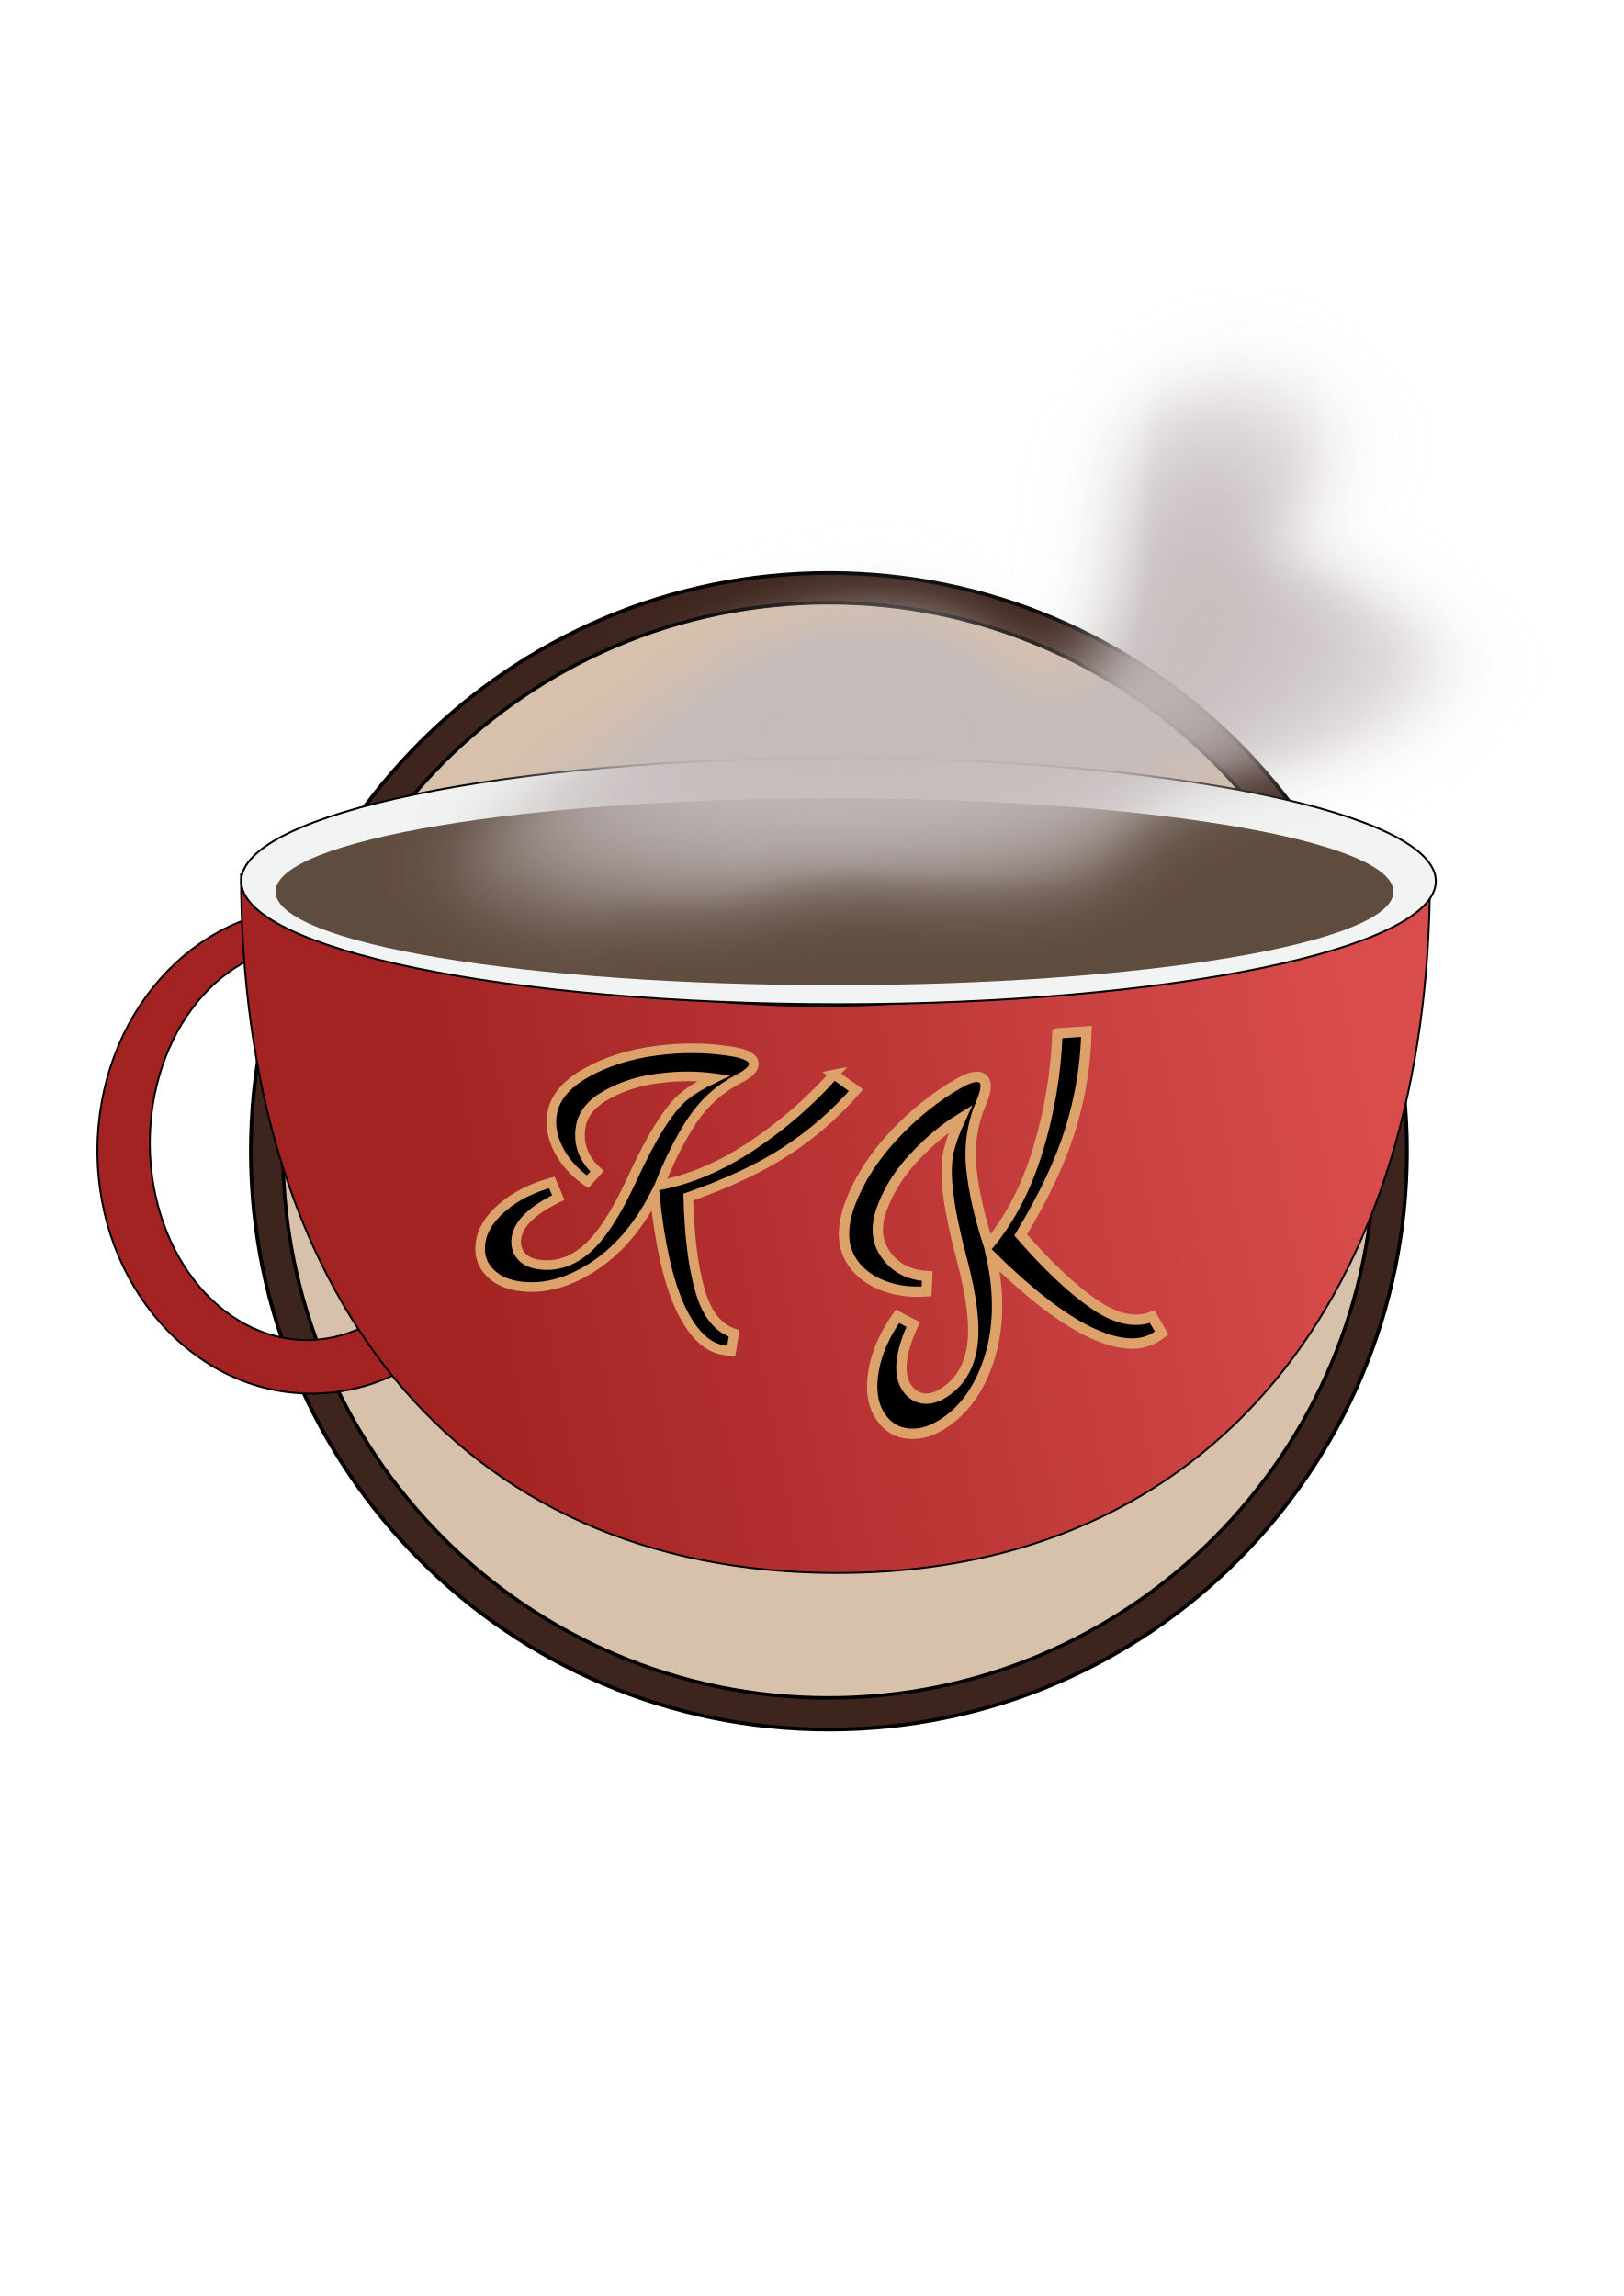
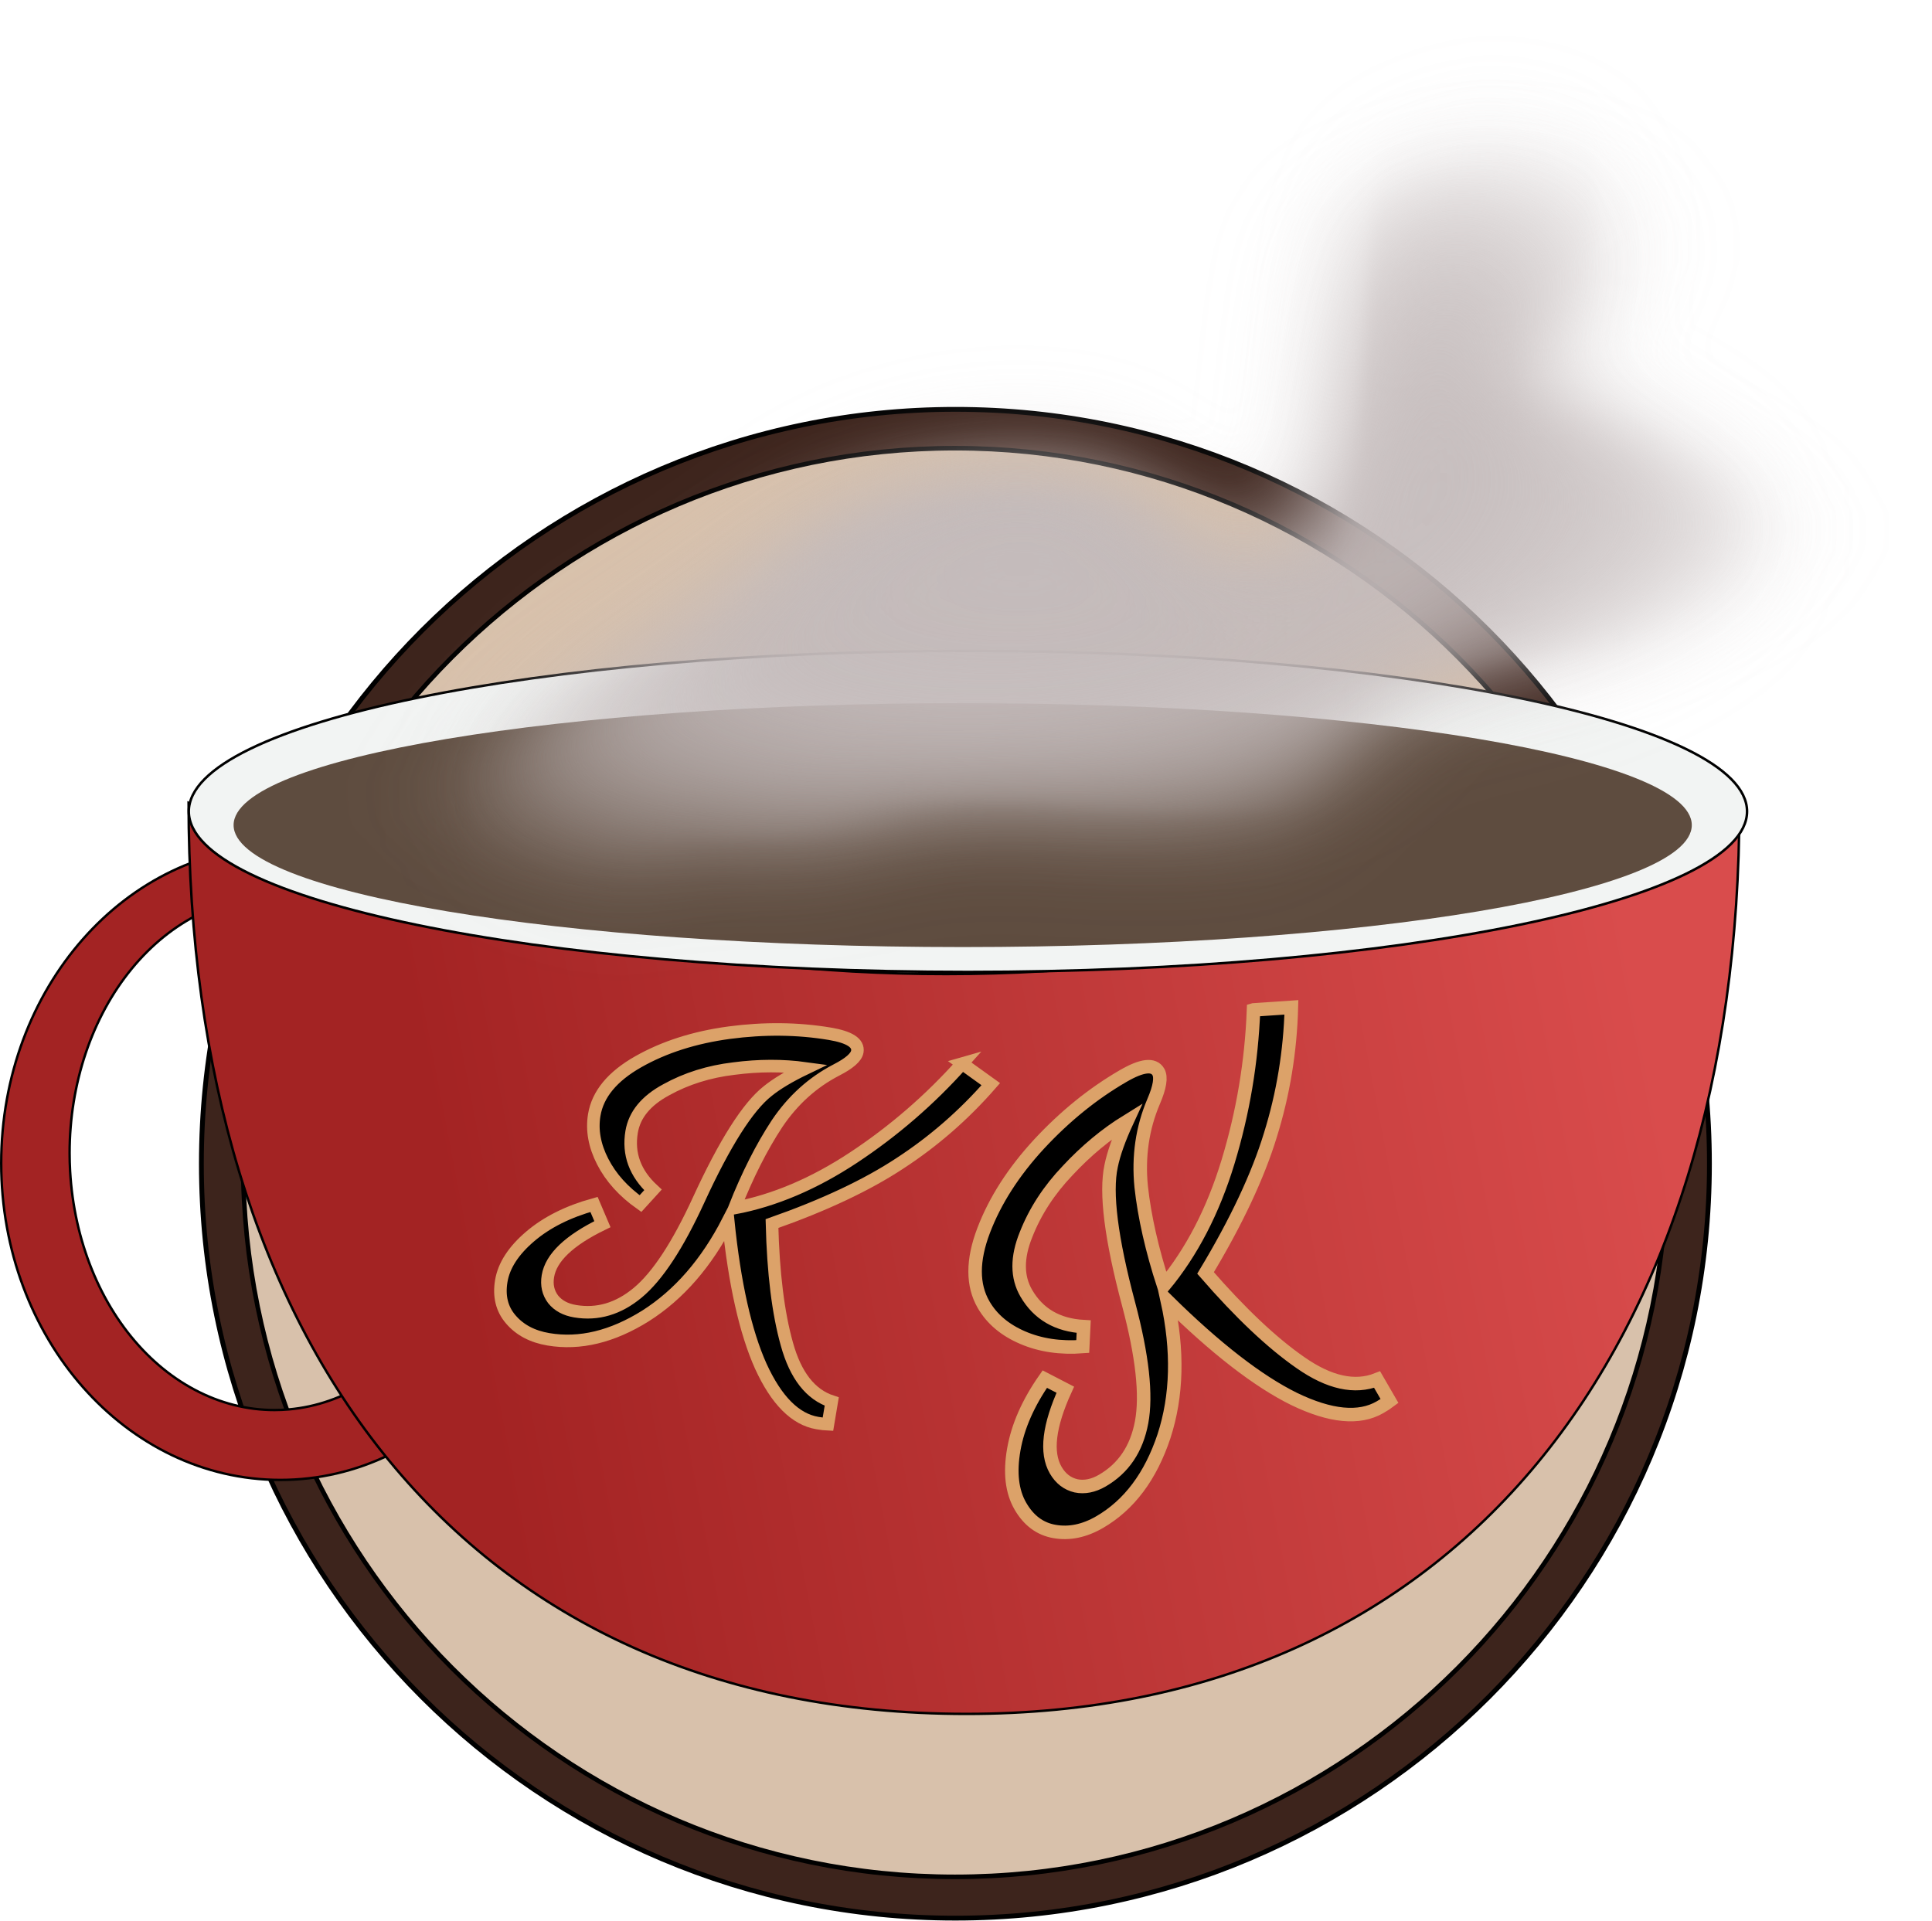
- <svg xmlns="http://www.w3.org/2000/svg" xmlns:ns1="http://www.openswatchbook.org/uri/2009/osb" xmlns:xlink="http://www.w3.org/1999/xlink" id="svg4581" version="1.1" viewBox="0 0 210 297" height="297mm" width="210mm">
-   <defs id="defs4575">
+ <svg xmlns="http://www.w3.org/2000/svg" xmlns:ns1="http://www.openswatchbook.org/uri/2009/osb" xmlns:xlink="http://www.w3.org/1999/xlink" id="svg8" version="1.1" viewBox="0 0 191.561 190.441" height="190.441mm" width="191.561mm">
+   <defs id="defs2">
    <linearGradient ns1:paint="solid" id="linearGradient900">
      <stop id="stop898" offset="0" style="stop-color:#df9d63;stop-opacity:1;" />
    </linearGradient>
    <linearGradient id="linearGradient866">
      <stop id="stop862" offset="0" style="stop-color:#a32323;stop-opacity:1" />
      <stop id="stop864" offset="1" style="stop-color:#d94c4c;stop-opacity:1" />
    </linearGradient>
    <linearGradient id="linearGradient5521">
      <stop id="stop5517" offset="0" style="stop-color:#c4bbbb;stop-opacity:1;" />
      <stop id="stop5519" offset="1" style="stop-color:#c4bbbb;stop-opacity:0;" />
    </linearGradient>
-     <filter id="filter5465" style="color-interpolation-filters:sRGB;">
+     <filter id="filter5465" style="color-interpolation-filters:sRGB">
      <feGaussianBlur id="feGaussianBlur5457" result="fbSourceGraphic" stdDeviation="5" />
      <feGaussianBlur id="feGaussianBlur5459" result="result1" in="SourceGraphic" stdDeviation="0.01" />
-       <feComposite id="feComposite5461" result="result2" k3="0.5" k2="0.5" in="fbSourceGraphic" operator="arithmetic" in2="result1" />
+       <feComposite k4="0" k1="0" id="feComposite5461" result="result2" k3="0.5" k2="0.5" in="fbSourceGraphic" operator="arithmetic" in2="result1" />
      <feBlend id="feBlend5463" result="fbSourceGraphic" mode="normal" in2="fbSourceGraphic" />
      <feColorMatrix id="feColorMatrix5467" values="0 0 0 -1 0 0 0 0 -1 0 0 0 0 -1 0 0 0 0 1 0" in="fbSourceGraphic" result="fbSourceGraphicAlpha" />
      <feColorMatrix result="colormatrix" values="1 0 0 0 0 0 1 0 0 0 0 0 1 0 0 -0.212 -0.715 -0.072 1 0 " in="fbSourceGraphic" id="feColorMatrix5469" />
-       <feComposite result="composite" k4="0" k3="0" k2="1" operator="arithmetic" in="fbSourceGraphic" id="feComposite5471" in2="colormatrix" />
+       <feComposite k1="0" result="composite" k4="0" k3="0" k2="1" operator="arithmetic" in="fbSourceGraphic" id="feComposite5471" in2="colormatrix" />
      <feGaussianBlur result="blur1" stdDeviation="5 0.01" id="feGaussianBlur5473" />
      <feGaussianBlur result="blur2" stdDeviation="0.01 5" in="composite" id="feGaussianBlur5475" />
      <feBlend result="blend" mode="darken" in="blur2" id="feBlend5477" in2="blur1" />
    </filter>
    <radialGradient gradientUnits="userSpaceOnUse" gradientTransform="matrix(1,0,0,0.4805249,0,37.77518)" r="92.895" fy="72.718" fx="309.839" cy="72.718" cx="309.839" id="radialGradient5523" xlink:href="#linearGradient5521" />
    <linearGradient y2="139.832" x2="176.777" y1="162.55" x1="58.582" gradientUnits="userSpaceOnUse" id="linearGradient874" xlink:href="#linearGradient866" />
  </defs>
-   <g id="layer2">
-     <g style="fill:#3d241c;fill-opacity:1" transform="matrix(1.799775,0,0,1.800817,-69.45884,-100.9962)" id="layer1-4">
-       <circle style="opacity:1;fill:#3d241c;fill-opacity:1;stroke:#000000;stroke-width:0.265;stroke-opacity:1" id="path4548" cx="98.16" cy="138.779" r="41.54" />
-       <ellipse style="opacity:1;fill:#3d241c;fill-opacity:1;stroke:none;stroke-width:0.249;stroke-opacity:1" id="path4548-4" cx="98.16" cy="138.911" rx="39.302" ry="38.928" />
-     </g>
-   </g>
-   <g id="layer6">
-     <g style="fill:#d8c1ab;fill-opacity:1" transform="matrix(1.699135,0,0,1.705168,-59.62135,-87.84239)" id="layer1-4-9">
-       <circle style="opacity:1;fill:#d8c1ab;fill-opacity:1;stroke:#000000;stroke-width:0.265;stroke-opacity:1" id="path4548-42" cx="98.16" cy="138.779" r="41.54" />
-       <ellipse style="opacity:1;fill:#d8c1ab;fill-opacity:1;stroke:none;stroke-width:0.249;stroke-opacity:1" id="path4548-4-0" cx="98.16" cy="138.911" rx="39.302" ry="38.928" />
-     </g>
-   </g>
-   <g id="layer3">
-     <path id="path5176" d="m 40.269,117.449 a 27.672,31.411 0 0 0 -27.672,31.411 27.672,31.411 0 0 0 27.672,31.412 27.672,31.411 0 0 0 27.672,-31.412 27.672,31.411 0 0 0 -27.672,-31.411 z m -0.582,4.926 a 20.312,25.484 0 0 1 2.028,0.127 20.312,25.484 0 0 1 2.008,0.381 20.312,25.484 0 0 1 1.967,0.63 20.312,25.484 0 0 1 1.907,0.873 20.312,25.484 0 0 1 1.828,1.108 20.312,25.484 0 0 1 1.731,1.331 20.312,25.484 0 0 1 1.616,1.542 20.312,25.484 0 0 1 1.486,1.736 20.312,25.484 0 0 1 1.34,1.914 20.312,25.484 0 0 1 1.181,2.072 20.312,25.484 0 0 1 1.01,2.21 20.312,25.484 0 0 1 0.83,2.325 20.312,25.484 0 0 1 0.64,2.417 20.312,25.484 0 0 1 0.445,2.486 20.312,25.484 0 0 1 0.245,2.529 20.312,25.484 0 0 1 0.051,1.803 20.312,25.484 0 0 1 -0.102,2.544 20.312,25.484 0 0 1 -0.303,2.519 20.312,25.484 0 0 1 -0.502,2.468 20.312,25.484 0 0 1 -0.696,2.393 20.312,25.484 0 0 1 -0.883,2.293 20.312,25.484 0 0 1 -1.061,2.172 20.312,25.484 0 0 1 -1.229,2.028 20.312,25.484 0 0 1 -1.384,1.864 20.312,25.484 0 0 1 -1.525,1.681 20.312,25.484 0 0 1 -1.651,1.482 20.312,25.484 0 0 1 -1.761,1.268 20.312,25.484 0 0 1 -1.853,1.041 20.312,25.484 0 0 1 -1.927,0.803 20.312,25.484 0 0 1 -1.981,0.558 20.312,25.484 0 0 1 -2.016,0.307 20.312,25.484 0 0 1 -1.436,0.064 20.312,25.484 0 0 1 -2.028,-0.127 20.312,25.484 0 0 1 -2.007,-0.381 20.312,25.484 0 0 1 -1.968,-0.63 20.312,25.484 0 0 1 -1.907,-0.874 20.312,25.484 0 0 1 -1.828,-1.108 20.312,25.484 0 0 1 -1.731,-1.331 20.312,25.484 0 0 1 -1.616,-1.542 20.312,25.484 0 0 1 -1.486,-1.736 20.312,25.484 0 0 1 -1.34,-1.914 20.312,25.484 0 0 1 -1.181,-2.072 20.312,25.484 0 0 1 -1.01,-2.21 20.312,25.484 0 0 1 -0.829,-2.325 20.312,25.484 0 0 1 -0.64,-2.417 20.312,25.484 0 0 1 -0.445,-2.486 20.312,25.484 0 0 1 -0.245,-2.529 20.312,25.484 0 0 1 -0.051,-1.802 20.312,25.484 0 0 1 0.101,-2.545 20.312,25.484 0 0 1 0.303,-2.519 20.312,25.484 0 0 1 0.502,-2.468 20.312,25.484 0 0 1 0.696,-2.393 20.312,25.484 0 0 1 0.883,-2.294 20.312,25.484 0 0 1 1.061,-2.172 20.312,25.484 0 0 1 1.229,-2.028 20.312,25.484 0 0 1 1.384,-1.864 20.312,25.484 0 0 1 1.525,-1.681 20.312,25.484 0 0 1 1.651,-1.482 20.312,25.484 0 0 1 1.761,-1.268 20.312,25.484 0 0 1 1.853,-1.041 20.312,25.484 0 0 1 1.927,-0.803 20.312,25.484 0 0 1 1.981,-0.558 20.312,25.484 0 0 1 2.016,-0.307 20.312,25.484 0 0 1 1.437,-0.064 z" style="opacity:1;fill:#a32323;fill-opacity:1;stroke:#000000;stroke-width:0.239;stroke-opacity:1" />
-   </g>
-   <g id="layer5" />
-   <g id="layer1">
-     <path id="path4585" d="m 31.175,113.138 c 48.469,21.311 94.31,23.829 153.766,0.244 0,53.784 -27.866,90.092 -76.637,90.092 -49.864,0 -77.129,-36.924 -77.129,-90.336 z" style="fill:url(#linearGradient874);fill-opacity:1;stroke:#000000;stroke-width:0.242px;stroke-linecap:butt;stroke-linejoin:miter;stroke-opacity:1;fill-rule:nonzero;opacity:1" />
-     <ellipse ry="15.919" rx="77.252" cy="113.983" cx="108.449" id="path5133" style="opacity:1;fill:#f2f4f3;fill-opacity:1;stroke:#000000;stroke-width:0.248;stroke-opacity:1" />
-     <circle r="0" cy="147.768" cx="17.736" id="path5176-8" style="opacity:1;fill:#c41e14;fill-opacity:1;stroke:#000000;stroke-width:0.265;stroke-opacity:1" />
-   </g>
-   <g id="layer4">
-     <ellipse style="opacity:1;fill:#5e4c3f;fill-opacity:1;stroke:none;stroke-width:0.209;stroke-opacity:1" id="ellipse5138" cx="107.93" cy="115.34" rx="72.291" ry="12.094" />
-   </g>
-   <g id="layer7">
-     <flowRoot style="fill:black;fill-opacity:1;stroke:none;font-family:sans-serif;font-style:normal;font-weight:normal;font-size:40px;line-height:1.25;letter-spacing:0px;word-spacing:0px" id="flowRoot5327" xml:space="preserve">
-       <flowRegion id="flowRegion5329">
-         <rect y="582.52" x="300" height="110" width="250" id="rect5331" />
-       </flowRegion>
-       <flowPara id="flowPara5333" />
-     </flowRoot>
-     <text id="text5337" y="167.354" x="103.188" style="font-style:normal;font-weight:normal;font-size:10.583px;line-height:1.25;font-family:sans-serif;letter-spacing:0px;word-spacing:0px;fill:#000000;fill-opacity:1;stroke:none;stroke-width:0.265" xml:space="preserve">
-       <tspan style="stroke-width:0.265" y="176.718" x="103.188" id="tspan5335" />
-     </text>
-     <path transform="matrix(0.8616344,-0.1306884,0.1306884,0.8616344,-158.3081,61.96047)" id="path5373" d="m 263.528,103.23 c 0,0 10.156,3.474 17.907,1.336 7.751,-2.138 14.967,-0.802 23.52,1.604 8.553,2.405 16.571,3.474 22.183,3.742 5.613,0.267 10.958,-9.622 16.303,-11.493 5.345,-1.871 13.898,-0.267 25.123,-2.138 11.225,-1.871 20.312,-6.147 18.442,-10.958 -1.871,-4.811 -9.087,-8.285 -14.967,-12.562 -5.88,-4.276 -14.7,-5.88 -4.276,-12.562 10.424,-6.682 9.889,-30.736 -3.474,-23.252 -13.363,7.484 -13.898,2.94 -16.303,14.165 -2.405,11.225 -3.475,18.174 -5.345,21.916 -1.871,3.742 -2.405,8.018 -6.949,9.354 -4.544,1.336 -9.889,2.138 -13.898,-1.871 -4.009,-4.009 -5.88,-7.751 -12.829,-9.622 -6.949,-1.871 -16.571,-1.871 -24.054,0.535 -7.484,2.405 -4.544,2.138 -14.433,6.414 -9.889,4.276 -16.303,5.613 -22.183,9.354 -5.88,3.742 -8.82,3.742 -11.493,9.354 -2.673,5.613 -7.751,8.018 -1.069,10.424 6.682,2.405 7.751,3.742 12.562,2.138 4.811,-1.604 6.147,-2.138 8.018,-3.207 1.871,-1.069 7.216,-2.673 7.216,-2.673 z" style="fill:url(#radialGradient5523);fill-opacity:1;stroke:none;stroke-width:0.265px;stroke-linecap:butt;stroke-linejoin:miter;stroke-opacity:1;filter:url(#filter5465)" />
-     <g id="text87" style="font-style:normal;font-variant:normal;font-weight:normal;font-stretch:normal;font-size:49.772px;line-height:1.25;font-family:'Marck Script';-inkscape-font-specification:'Marck Script';letter-spacing:0px;word-spacing:0px;fill:#000000;fill-opacity:1;stroke:#dca269;stroke-width:1.244;stroke-opacity:1" transform="rotate(9.512382)" aria-label="K">
-       <path id="path2366" style="font-style:normal;font-variant:normal;font-weight:normal;font-stretch:normal;font-family:'Marck Script';-inkscape-font-specification:'Marck Script';stroke:#dca269;stroke-width:1.244;stroke-opacity:1" d="m 129.364,119.249 3.136,1.543 q -3.185,5.176 -7.565,9.208 -4.33,4.031 -11.547,8.013 1.394,7.217 3.434,11.547 2.041,4.38 5.326,4.878 v 2.289 q -0.398,0.05 -1.045,0.05 -3.335,0 -6.47,-4.629 -3.086,-4.629 -5.574,-13.687 -2.14,6.719 -6.52,10.651 -4.38,3.882 -9.108,3.882 -2.439,0 -4.031,-1.344 -1.543,-1.294 -1.543,-3.584 0,-2.339 2.09,-4.828 2.09,-2.489 5.724,-4.181 l 1.145,1.792 q -4.479,3.185 -4.479,5.973 0,1.344 0.896,2.19 0.896,0.796 2.339,0.796 3.384,0 5.823,-2.837 2.489,-2.887 4.43,-10.054 2.439,-9.009 4.977,-11.796 1.145,-1.294 3.335,-2.837 -3.434,0.1 -7.018,1.195 -3.584,1.045 -6.271,3.185 -2.688,2.09 -2.688,4.679 0,3.335 3.036,5.326 l -0.995,1.543 q -2.787,-1.344 -4.38,-3.484 -1.593,-2.14 -1.593,-4.43 0,-3.136 3.434,-5.923 3.434,-2.787 8.411,-4.33 5.027,-1.543 9.855,-1.543 2.986,0 2.986,1.294 0,0.846 -1.742,2.14 -3.185,2.389 -4.927,6.221 -1.692,3.832 -2.787,8.959 5.674,-2.09 10.85,-6.918 5.226,-4.878 9.058,-10.95 z" />
-     </g>
-     <g id="text93" style="font-style:normal;font-variant:normal;font-weight:normal;font-stretch:normal;font-size:53.552px;line-height:1.25;font-family:'Marck Script';-inkscape-font-specification:'Marck Script';letter-spacing:0px;word-spacing:0px;fill:#000000;fill-opacity:1;stroke:#dca269;stroke-width:1.339;stroke-opacity:1" transform="rotate(-30.0689)" aria-label="K">
-       <path id="path2369" style="font-style:normal;font-variant:normal;font-weight:normal;font-stretch:normal;font-family:'Marck Script';-inkscape-font-specification:'Marck Script';stroke-width:1.339" d="m 51.392,184.205 3.374,1.66 q -3.427,5.569 -8.14,9.907 -4.659,4.338 -12.424,8.622 1.499,7.765 3.695,12.424 2.196,4.713 5.73,5.248 v 2.463 q -0.428,0.054 -1.125,0.054 -3.588,0 -6.962,-4.98 -3.32,-4.98 -5.998,-14.727 -2.303,7.229 -7.015,11.46 -4.713,4.177 -9.8,4.177 -2.624,0 -4.338,-1.446 -1.66,-1.392 -1.66,-3.856 0,-2.517 2.249,-5.195 2.249,-2.678 6.158,-4.498 l 1.232,1.928 q -4.82,3.427 -4.82,6.426 0,1.446 0.964,2.356 0.964,0.857 2.517,0.857 3.642,0 6.266,-3.052 2.678,-3.106 4.766,-10.817 2.624,-9.693 5.355,-12.692 1.232,-1.392 3.588,-3.052 -3.695,0.107 -7.551,1.285 -3.856,1.125 -6.748,3.427 -2.892,2.249 -2.892,5.034 0,3.588 3.267,5.73 l -1.071,1.66 q -2.999,-1.446 -4.713,-3.749 -1.714,-2.303 -1.714,-4.766 0,-3.374 3.695,-6.373 3.695,-2.999 9.05,-4.659 5.409,-1.66 10.603,-1.66 3.213,0 3.213,1.392 0,0.91 -1.874,2.303 -3.427,2.57 -5.302,6.694 -1.821,4.123 -2.999,9.639 6.105,-2.249 11.674,-7.444 5.623,-5.248 9.746,-11.781 z" />
+   <g transform="translate(0.1526457,0.05979719)" id="layer1">
+     <g transform="translate(-12.62998,-33.58192)" id="g920">
+       <g id="layer2">
+         <g style="fill:#3d241c;fill-opacity:1" transform="matrix(1.799775,0,0,1.800817,-69.45884,-100.9962)" id="layer1-4">
+           <circle style="opacity:1;fill:#3d241c;fill-opacity:1;stroke:#000000;stroke-width:0.265;stroke-opacity:1" id="path4548" cx="98.16" cy="138.779" r="41.54" />
+           <ellipse style="opacity:1;fill:#3d241c;fill-opacity:1;stroke:none;stroke-width:0.249;stroke-opacity:1" id="path4548-4" cx="98.16" cy="138.911" rx="39.302" ry="38.928" />
+         </g>
+       </g>
+       <g id="layer6">
+         <g style="fill:#d8c1ab;fill-opacity:1" transform="matrix(1.699135,0,0,1.705168,-59.62135,-87.84239)" id="layer1-4-9">
+           <circle style="opacity:1;fill:#d8c1ab;fill-opacity:1;stroke:#000000;stroke-width:0.265;stroke-opacity:1" id="path4548-42" cx="98.16" cy="138.779" r="41.54" />
+           <ellipse style="opacity:1;fill:#d8c1ab;fill-opacity:1;stroke:none;stroke-width:0.249;stroke-opacity:1" id="path4548-4-0" cx="98.16" cy="138.911" rx="39.302" ry="38.928" />
+         </g>
+       </g>
+       <g id="layer3">
+         <path id="path5176" d="m 40.269,117.449 a 27.672,31.411 0 0 0 -27.672,31.411 27.672,31.411 0 0 0 27.672,31.412 27.672,31.411 0 0 0 27.672,-31.412 27.672,31.411 0 0 0 -27.672,-31.411 z m -0.582,4.926 a 20.312,25.484 0 0 1 2.028,0.127 20.312,25.484 0 0 1 2.008,0.381 20.312,25.484 0 0 1 1.967,0.63 20.312,25.484 0 0 1 1.907,0.873 20.312,25.484 0 0 1 1.828,1.108 20.312,25.484 0 0 1 1.731,1.331 20.312,25.484 0 0 1 1.616,1.542 20.312,25.484 0 0 1 1.486,1.736 20.312,25.484 0 0 1 1.34,1.914 20.312,25.484 0 0 1 1.181,2.072 20.312,25.484 0 0 1 1.01,2.21 20.312,25.484 0 0 1 0.83,2.325 20.312,25.484 0 0 1 0.64,2.417 20.312,25.484 0 0 1 0.445,2.486 20.312,25.484 0 0 1 0.245,2.529 20.312,25.484 0 0 1 0.051,1.803 20.312,25.484 0 0 1 -0.102,2.544 20.312,25.484 0 0 1 -0.303,2.519 20.312,25.484 0 0 1 -0.502,2.468 20.312,25.484 0 0 1 -0.696,2.393 20.312,25.484 0 0 1 -0.883,2.293 20.312,25.484 0 0 1 -1.061,2.172 20.312,25.484 0 0 1 -1.229,2.028 20.312,25.484 0 0 1 -1.384,1.864 20.312,25.484 0 0 1 -1.525,1.681 20.312,25.484 0 0 1 -1.651,1.482 20.312,25.484 0 0 1 -1.761,1.268 20.312,25.484 0 0 1 -1.853,1.041 20.312,25.484 0 0 1 -1.927,0.803 20.312,25.484 0 0 1 -1.981,0.558 20.312,25.484 0 0 1 -2.016,0.307 20.312,25.484 0 0 1 -1.436,0.064 20.312,25.484 0 0 1 -2.028,-0.127 20.312,25.484 0 0 1 -2.007,-0.381 20.312,25.484 0 0 1 -1.968,-0.63 20.312,25.484 0 0 1 -1.907,-0.874 20.312,25.484 0 0 1 -1.828,-1.108 20.312,25.484 0 0 1 -1.731,-1.331 20.312,25.484 0 0 1 -1.616,-1.542 20.312,25.484 0 0 1 -1.486,-1.736 20.312,25.484 0 0 1 -1.34,-1.914 20.312,25.484 0 0 1 -1.181,-2.072 20.312,25.484 0 0 1 -1.01,-2.21 20.312,25.484 0 0 1 -0.829,-2.325 20.312,25.484 0 0 1 -0.64,-2.417 20.312,25.484 0 0 1 -0.445,-2.486 20.312,25.484 0 0 1 -0.245,-2.529 20.312,25.484 0 0 1 -0.051,-1.802 20.312,25.484 0 0 1 0.101,-2.545 20.312,25.484 0 0 1 0.303,-2.519 20.312,25.484 0 0 1 0.502,-2.468 20.312,25.484 0 0 1 0.696,-2.393 20.312,25.484 0 0 1 0.883,-2.294 20.312,25.484 0 0 1 1.061,-2.172 20.312,25.484 0 0 1 1.229,-2.028 20.312,25.484 0 0 1 1.384,-1.864 20.312,25.484 0 0 1 1.525,-1.681 20.312,25.484 0 0 1 1.651,-1.482 20.312,25.484 0 0 1 1.761,-1.268 20.312,25.484 0 0 1 1.853,-1.041 20.312,25.484 0 0 1 1.927,-0.803 20.312,25.484 0 0 1 1.981,-0.558 20.312,25.484 0 0 1 2.016,-0.307 20.312,25.484 0 0 1 1.437,-0.064 z" style="opacity:1;fill:#a32323;fill-opacity:1;stroke:#000000;stroke-width:0.239;stroke-opacity:1" />
+       </g>
+       <g id="layer5" />
+       <g id="layer1-2">
+         <path id="path4585" d="m 31.175,113.138 c 48.469,21.311 94.31,23.829 153.766,0.244 0,53.784 -27.866,90.092 -76.637,90.092 -49.864,0 -77.129,-36.924 -77.129,-90.336 z" style="opacity:1;fill:url(#linearGradient874);fill-opacity:1;fill-rule:nonzero;stroke:#000000;stroke-width:0.242px;stroke-linecap:butt;stroke-linejoin:miter;stroke-opacity:1" />
+         <ellipse ry="15.919" rx="77.252" cy="113.983" cx="108.449" id="path5133" style="opacity:1;fill:#f2f4f3;fill-opacity:1;stroke:#000000;stroke-width:0.248;stroke-opacity:1" />
+         <circle r="0" cy="147.768" cx="17.736" id="path5176-8" style="opacity:1;fill:#c41e14;fill-opacity:1;stroke:#000000;stroke-width:0.265;stroke-opacity:1" />
+       </g>
+       <g id="layer4">
+         <ellipse style="opacity:1;fill:#5e4c3f;fill-opacity:1;stroke:none;stroke-width:0.209;stroke-opacity:1" id="ellipse5138" cx="107.93" cy="115.34" rx="72.291" ry="12.094" />
+       </g>
+       <g id="layer7">
+         <flowRoot style="font-style:normal;font-weight:normal;font-size:40px;line-height:1.25;font-family:sans-serif;letter-spacing:0px;word-spacing:0px;fill:#000000;fill-opacity:1;stroke:none" id="flowRoot5327" xml:space="preserve">
+           <flowRegion id="flowRegion5329">
+             <rect y="582.52" x="300" height="110" width="250" id="rect5331" />
+           </flowRegion>
+           <flowPara id="flowPara5333" />
+         </flowRoot>
+         <text id="text5337" y="167.354" x="103.188" style="font-style:normal;font-weight:normal;font-size:10.583px;line-height:1.25;font-family:sans-serif;letter-spacing:0px;word-spacing:0px;fill:#000000;fill-opacity:1;stroke:none;stroke-width:0.265" xml:space="preserve">
+           <tspan style="stroke-width:0.265" y="176.718" x="103.188" id="tspan5335" />
+         </text>
+         <path transform="matrix(0.8616344,-0.1306884,0.1306884,0.8616344,-158.3081,61.96047)" id="path5373" d="m 263.528,103.23 c 0,0 10.156,3.474 17.907,1.336 7.751,-2.138 14.967,-0.802 23.52,1.604 8.553,2.405 16.571,3.474 22.183,3.742 5.613,0.267 10.958,-9.622 16.303,-11.493 5.345,-1.871 13.898,-0.267 25.123,-2.138 11.225,-1.871 20.312,-6.147 18.442,-10.958 -1.871,-4.811 -9.087,-8.285 -14.967,-12.562 -5.88,-4.276 -14.7,-5.88 -4.276,-12.562 10.424,-6.682 9.889,-30.736 -3.474,-23.252 -13.363,7.484 -13.898,2.94 -16.303,14.165 -2.405,11.225 -3.475,18.174 -5.345,21.916 -1.871,3.742 -2.405,8.018 -6.949,9.354 -4.544,1.336 -9.889,2.138 -13.898,-1.871 -4.009,-4.009 -5.88,-7.751 -12.829,-9.622 -6.949,-1.871 -16.571,-1.871 -24.054,0.535 -7.484,2.405 -4.544,2.138 -14.433,6.414 -9.889,4.276 -16.303,5.613 -22.183,9.354 -5.88,3.742 -8.82,3.742 -11.493,9.354 -2.673,5.613 -7.751,8.018 -1.069,10.424 6.682,2.405 7.751,3.742 12.562,2.138 4.811,-1.604 6.147,-2.138 8.018,-3.207 1.871,-1.069 7.216,-2.673 7.216,-2.673 z" style="fill:url(#radialGradient5523);fill-opacity:1;stroke:none;stroke-width:0.265px;stroke-linecap:butt;stroke-linejoin:miter;stroke-opacity:1;filter:url(#filter5465)" />
+         <g id="text87" style="font-style:normal;font-variant:normal;font-weight:normal;font-stretch:normal;font-size:49.772px;line-height:1.25;font-family:'Marck Script';-inkscape-font-specification:'Marck Script';letter-spacing:0px;word-spacing:0px;fill:#000000;fill-opacity:1;stroke:#dca269;stroke-width:1.244;stroke-opacity:1" transform="rotate(9.512382)" aria-label="K">
+           <path id="path2366" style="font-style:normal;font-variant:normal;font-weight:normal;font-stretch:normal;font-family:'Marck Script';-inkscape-font-specification:'Marck Script';stroke:#dca269;stroke-width:1.244;stroke-opacity:1" d="m 129.364,119.249 3.136,1.543 q -3.185,5.176 -7.565,9.208 -4.33,4.031 -11.547,8.013 1.394,7.217 3.434,11.547 2.041,4.38 5.326,4.878 v 2.289 q -0.398,0.05 -1.045,0.05 -3.335,0 -6.47,-4.629 -3.086,-4.629 -5.574,-13.687 -2.14,6.719 -6.52,10.651 -4.38,3.882 -9.108,3.882 -2.439,0 -4.031,-1.344 -1.543,-1.294 -1.543,-3.584 0,-2.339 2.09,-4.828 2.09,-2.489 5.724,-4.181 l 1.145,1.792 q -4.479,3.185 -4.479,5.973 0,1.344 0.896,2.19 0.896,0.796 2.339,0.796 3.384,0 5.823,-2.837 2.489,-2.887 4.43,-10.054 2.439,-9.009 4.977,-11.796 1.145,-1.294 3.335,-2.837 -3.434,0.1 -7.018,1.195 -3.584,1.045 -6.271,3.185 -2.688,2.09 -2.688,4.679 0,3.335 3.036,5.326 l -0.995,1.543 q -2.787,-1.344 -4.38,-3.484 -1.593,-2.14 -1.593,-4.43 0,-3.136 3.434,-5.923 3.434,-2.787 8.411,-4.33 5.027,-1.543 9.855,-1.543 2.986,0 2.986,1.294 0,0.846 -1.742,2.14 -3.185,2.389 -4.927,6.221 -1.692,3.832 -2.787,8.959 5.674,-2.09 10.85,-6.918 5.226,-4.878 9.058,-10.95 z" />
+         </g>
+         <g id="text93" style="font-style:normal;font-variant:normal;font-weight:normal;font-stretch:normal;font-size:53.552px;line-height:1.25;font-family:'Marck Script';-inkscape-font-specification:'Marck Script';letter-spacing:0px;word-spacing:0px;fill:#000000;fill-opacity:1;stroke:#dca269;stroke-width:1.339;stroke-opacity:1" transform="rotate(-30.0689)" aria-label="K">
+           <path id="path2369" style="font-style:normal;font-variant:normal;font-weight:normal;font-stretch:normal;font-family:'Marck Script';-inkscape-font-specification:'Marck Script';stroke-width:1.339" d="m 51.392,184.205 3.374,1.66 q -3.427,5.569 -8.14,9.907 -4.659,4.338 -12.424,8.622 1.499,7.765 3.695,12.424 2.196,4.713 5.73,5.248 v 2.463 q -0.428,0.054 -1.125,0.054 -3.588,0 -6.962,-4.98 -3.32,-4.98 -5.998,-14.727 -2.303,7.229 -7.015,11.46 -4.713,4.177 -9.8,4.177 -2.624,0 -4.338,-1.446 -1.66,-1.392 -1.66,-3.856 0,-2.517 2.249,-5.195 2.249,-2.678 6.158,-4.498 l 1.232,1.928 q -4.82,3.427 -4.82,6.426 0,1.446 0.964,2.356 0.964,0.857 2.517,0.857 3.642,0 6.266,-3.052 2.678,-3.106 4.766,-10.817 2.624,-9.693 5.355,-12.692 1.232,-1.392 3.588,-3.052 -3.695,0.107 -7.551,1.285 -3.856,1.125 -6.748,3.427 -2.892,2.249 -2.892,5.034 0,3.588 3.267,5.73 l -1.071,1.66 q -2.999,-1.446 -4.713,-3.749 -1.714,-2.303 -1.714,-4.766 0,-3.374 3.695,-6.373 3.695,-2.999 9.05,-4.659 5.409,-1.66 10.603,-1.66 3.213,0 3.213,1.392 0,0.91 -1.874,2.303 -3.427,2.57 -5.302,6.694 -1.821,4.123 -2.999,9.639 6.105,-2.249 11.674,-7.444 5.623,-5.248 9.746,-11.781 z" />
+         </g>
+       </g>
    </g>
  </g>
</svg>
